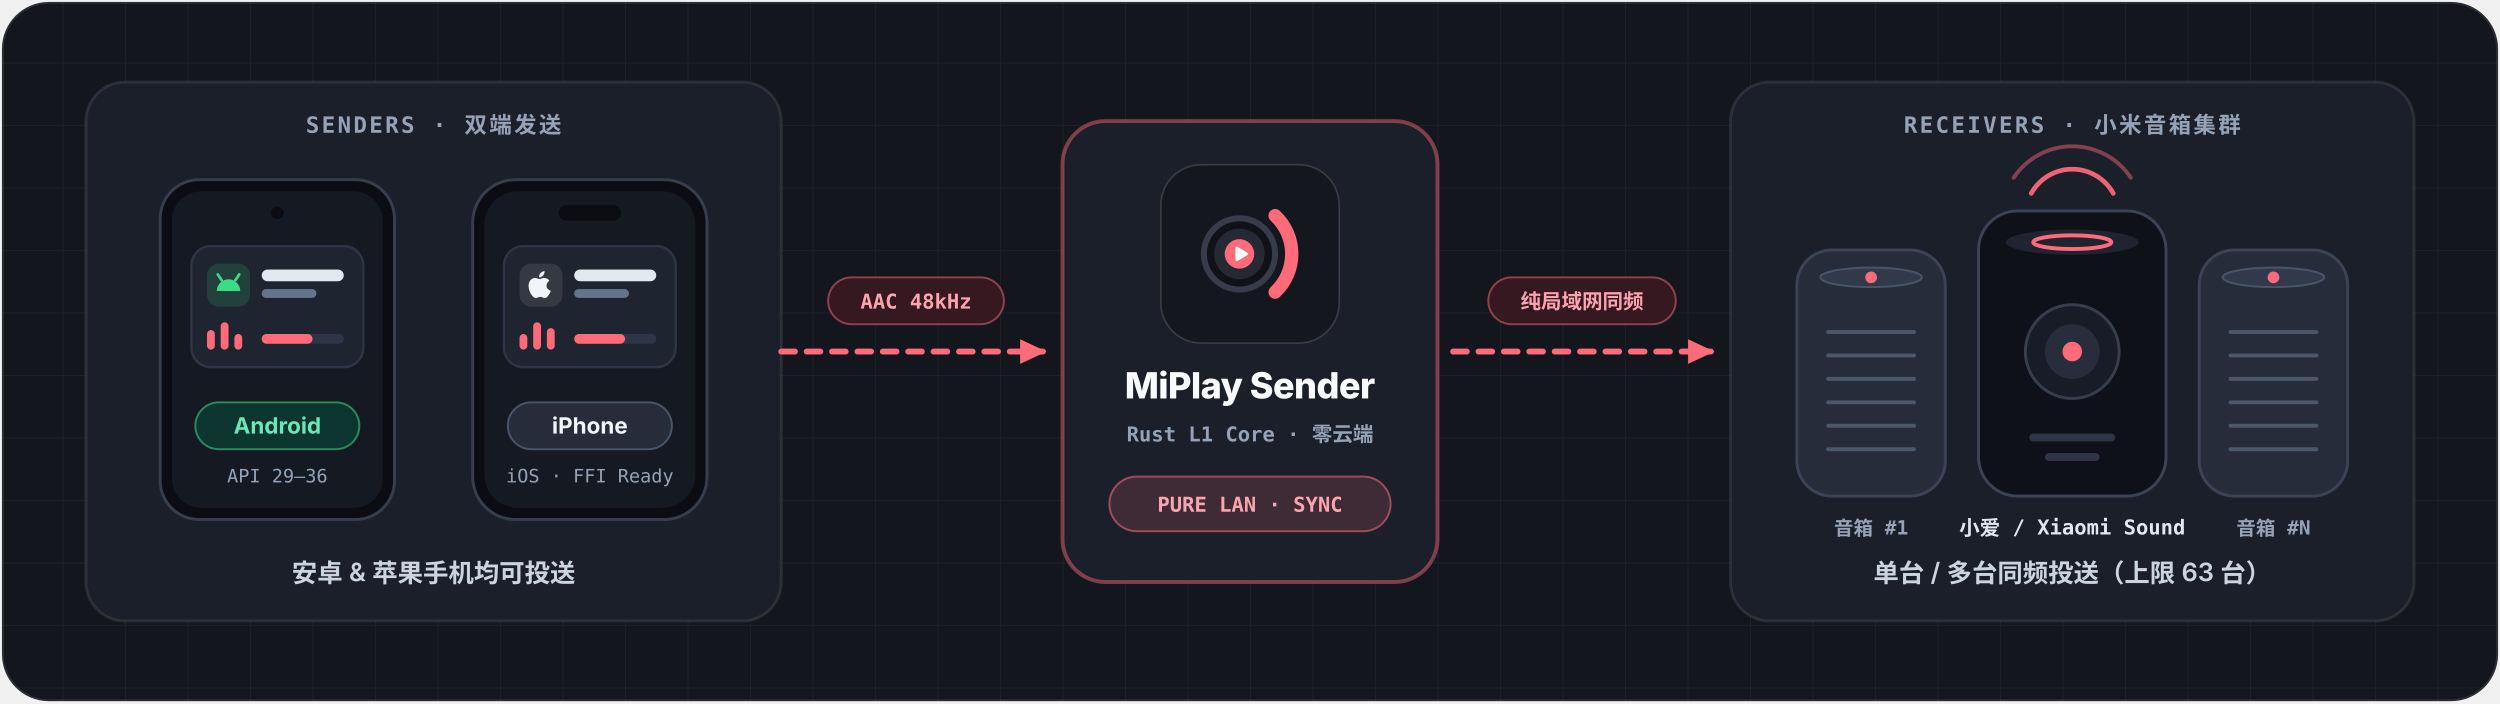
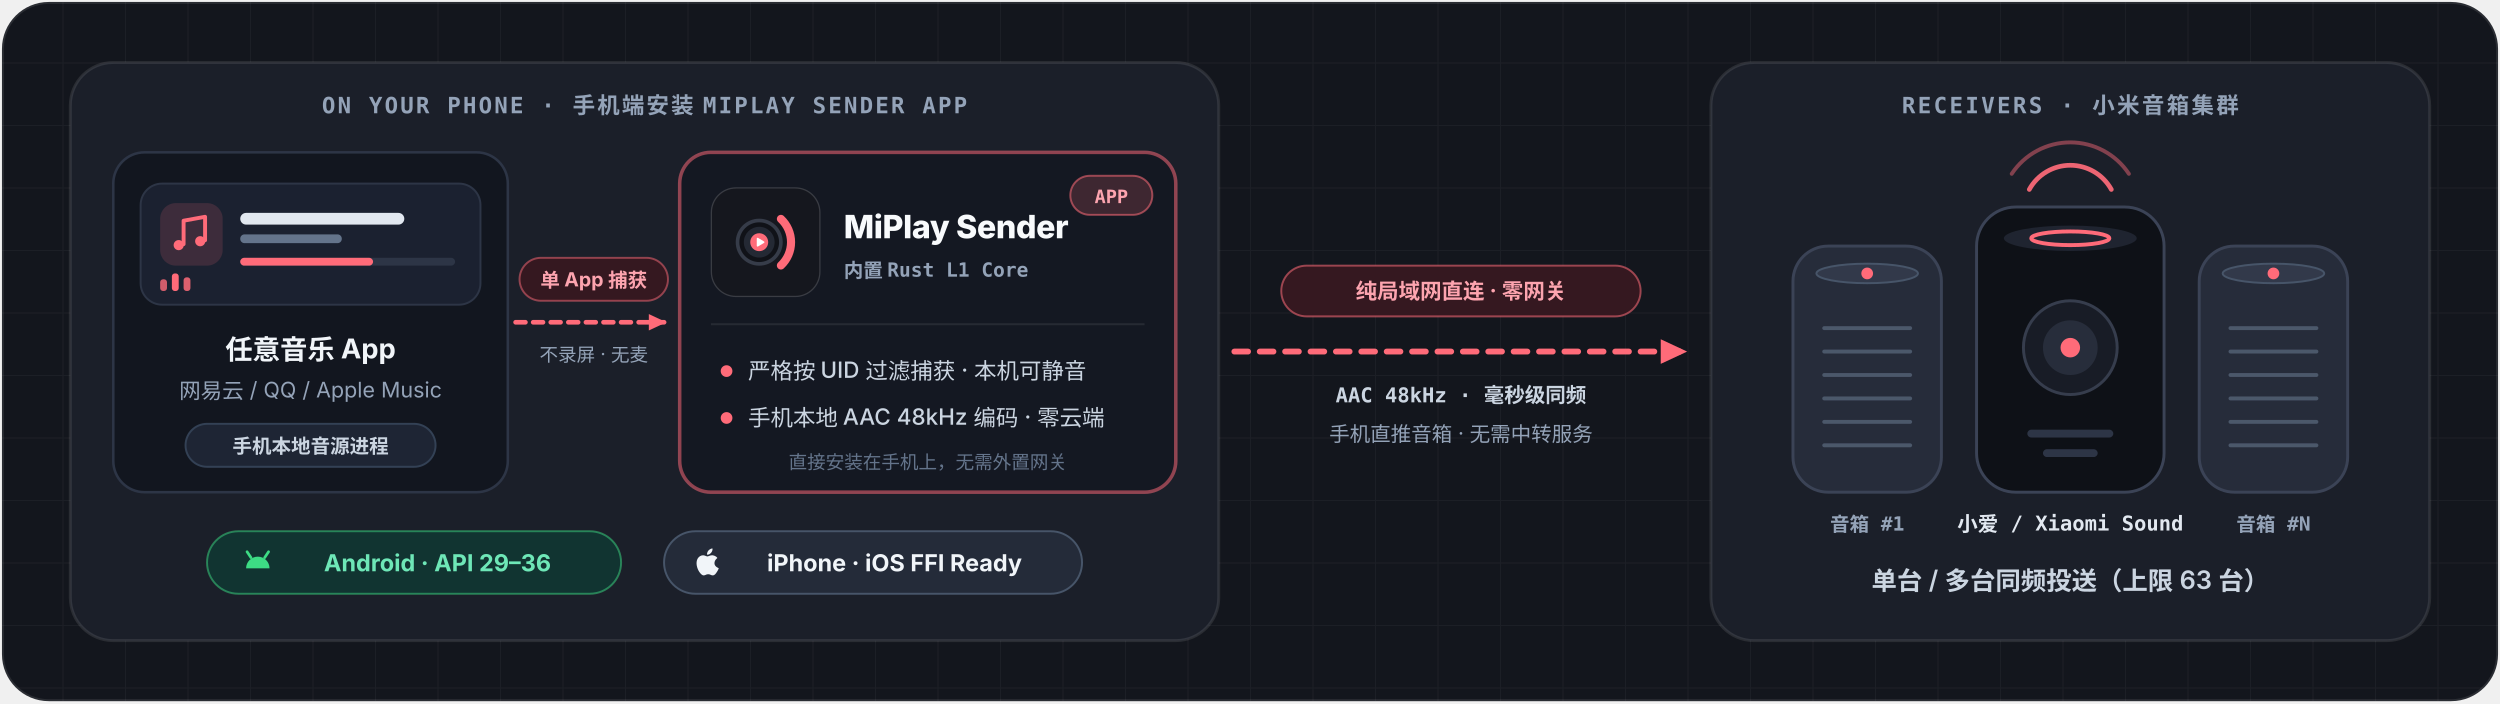
<svg xmlns="http://www.w3.org/2000/svg" viewBox="0 0 1280 360" width="1280" height="360" role="img" aria-labelledby="hb-dark-title hb-dark-desc">
  <defs>
    <pattern id="hb-grid-d" width="32" height="32" patternUnits="userSpaceOnUse">
      <path d="M 32 0 L 0 0 0 32" fill="none" stroke="#FFFFFF" stroke-opacity="0.04" stroke-width="1" />
    </pattern>
    <marker id="hb-arr-d" viewBox="0 0 10 10" refX="7.5" refY="5" markerWidth="6" markerHeight="6" orient="auto">
+       <path d="M 1 1.5 L 8.5 5 L 1 8.5 Z" fill="#FF6B79" />
+     </marker>
+     <marker id="hb-arr-sm-d" viewBox="0 0 10 10" refX="7.5" refY="5" markerWidth="5" markerHeight="5" orient="auto">
      <path d="M 1 1.5 L 8.5 5 L 1 8.5 Z" fill="#FF6B79" />
    </marker>
    <style>
      .sans { font-family: -apple-system, BlinkMacSystemFont, "SF Pro Display", "PingFang SC", "Hiragino Sans GB", "Segoe UI", sans-serif; }
      .mono { font-family: "SF Mono", ui-monospace, Menlo, Consolas, monospace; }
    </style>
  </defs>
  <rect x="1" y="1" width="1278" height="358" rx="24" fill="#13161D" stroke="#FFFFFF" stroke-opacity="0.10" stroke-width="2" />
  <rect x="1" y="1" width="1278" height="358" rx="24" fill="url(#hb-grid-d)" />
-   <rect x="44" y="42" width="356" height="276" rx="20" fill="#1B1F29" stroke="#FFFFFF" stroke-opacity="0.09" stroke-width="1.5" />
-   <text x="222" y="68" text-anchor="middle" class="mono" font-size="11.5" font-weight="700" fill="#94A3B8" letter-spacing="1.2">SENDERS · 双端发送</text>
-   <g transform="translate(82, 92)">
-     <rect x="0" y="0" width="120" height="174" rx="20" fill="#0B0D12" stroke="#363D4D" stroke-width="1.5" />
-     <rect x="6" y="6" width="108" height="162" rx="15" fill="#151922" />
-     <circle cx="60" cy="17" r="3.2" fill="#0B0D12" />
-     <rect x="16" y="34" width="88" height="62" rx="10" fill="#1E2430" stroke="#2D3546" stroke-width="1.2" />
-     <rect x="24" y="43" width="22" height="22" rx="6" fill="#3DDC84" fill-opacity="0.16" />
-     <path d="M 29 57 A 6 6 0 0 1 41 57 Z" fill="#3DDC84" />
-     <line x1="31.5" y1="51.5" x2="29.5" y2="48.5" stroke="#3DDC84" stroke-width="1.4" stroke-linecap="round" />
-     <line x1="38.5" y1="51.5" x2="40.5" y2="48.5" stroke="#3DDC84" stroke-width="1.4" stroke-linecap="round" />
-     <rect x="52" y="46" width="42" height="6" rx="3" fill="#E2E8F0" />
-     <rect x="52" y="56" width="28" height="4.5" rx="2.2" fill="#64748B" />
-     <rect x="24" y="77" width="4" height="10" rx="2" fill="#FF6B79" />
-     <rect x="31" y="73" width="4" height="14" rx="2" fill="#FF6B79" />
-     <rect x="38" y="79" width="4" height="8" rx="2" fill="#FF6B79" />
-     <rect x="52" y="79" width="42" height="5" rx="2.5" fill="#2D3546" />
-     <rect x="52" y="79" width="26" height="5" rx="2.5" fill="#FF6B79" />
-     <rect x="18" y="114" width="84" height="24" rx="12" fill="#064E3B" fill-opacity="0.55" stroke="#3DDC84" stroke-opacity="0.55" stroke-width="1" />
-     <text x="60" y="130" text-anchor="middle" class="sans" font-size="11.5" font-weight="700" fill="#6EE7B7">Android</text>
-     <text x="60" y="155" text-anchor="middle" class="mono" font-size="9.5" fill="#94A3B8">API 29–36</text>
+   <rect x="36" y="32" width="588" height="296" rx="22" fill="#1B1F29" stroke="#FFFFFF" stroke-opacity="0.10" stroke-width="1.5" />
+   <text x="330" y="58" text-anchor="middle" class="mono" font-size="11.5" font-weight="700" fill="#94A3B8" letter-spacing="1.1">ON YOUR PHONE · 手机端安装 MIPLAY SENDER APP</text>
+   <g transform="translate(58, 78)">
+     <rect x="0" y="0" width="202" height="174" rx="16" fill="#12161F" stroke="#2D3546" stroke-width="1.3" />
+     <rect x="14" y="16" width="174" height="62" rx="11" fill="#1B2130" stroke="#2D3546" stroke-width="1" />
+     <rect x="24" y="26" width="32" height="32" rx="8" fill="#FF6B79" fill-opacity="0.15" />
+     <path d="M 36 47 L 36 35 L 47 33 L 47 45" fill="none" stroke="#FF6B79" stroke-width="2" stroke-linecap="round" stroke-linejoin="round" />
+     <circle cx="33.5" cy="47.5" r="2.6" fill="#FF6B79" />
+     <circle cx="44.5" cy="45.5" r="2.6" fill="#FF6B79" />
+     <rect x="65" y="31" width="84" height="6" rx="3" fill="#E2E8F0" />
+     <rect x="65" y="42" width="52" height="4.5" rx="2.2" fill="#64748B" />
+     <rect x="65" y="54" width="110" height="4" rx="2" fill="#2D3546" />
+     <rect x="65" y="54" width="68" height="4" rx="2" fill="#FF6B79" />
+     <rect x="24" y="65" width="3.5" height="6" rx="1.5" fill="#FF6B79" opacity="0.8" />
+     <rect x="30" y="62" width="3.5" height="9" rx="1.5" fill="#FF6B79" />
+     <rect x="36" y="64" width="3.5" height="7" rx="1.5" fill="#FF6B79" opacity="0.85" />
+     <text x="101" y="106" text-anchor="middle" class="sans" font-size="14" font-weight="700" fill="#F1F5F9">任意音乐 App</text>
+     <text x="101" y="126" text-anchor="middle" class="sans" font-size="11" fill="#94A3B8">网易云 / QQ / Apple Music</text>
+     <rect x="37" y="139" width="128" height="22" rx="11" fill="#1E2534" stroke="#334155" stroke-width="1" />
+     <text x="101" y="154" text-anchor="middle" class="mono" font-size="10" font-weight="600" fill="#CBD5E1">手机本地音源进程</text>
  </g>
-   <g transform="translate(242, 92)">
-     <rect x="0" y="0" width="120" height="174" rx="22" fill="#0B0D12" stroke="#363D4D" stroke-width="1.5" />
-     <rect x="6" y="6" width="108" height="162" rx="17" fill="#151922" />
-     <rect x="44" y="13" width="32" height="8" rx="4" fill="#0B0D12" />
-     <rect x="16" y="34" width="88" height="62" rx="10" fill="#1E2430" stroke="#2D3546" stroke-width="1.2" />
-     <rect x="24" y="43" width="22" height="22" rx="6" fill="#FFFFFF" fill-opacity="0.10" />
-     <path d="M 37.8 54.4 C 37.8 52.7 39.2 51.8 39.3 51.7 C 38.5 50.5 37.2 50.4 36.8 50.3 C 35.7 50.2 34.7 50.9 34.2 50.9 C 33.7 50.9 32.8 50.3 32.0 50.3 C 30.8 50.3 29.8 51.0 29.2 52.0 C 28.0 54.1 28.9 57.2 30.1 58.9 C 30.7 59.7 31.4 60.6 32.3 60.6 C 33.2 60.6 33.5 60.0 34.6 60.0 C 35.7 60.0 36.0 60.6 36.9 60.6 C 37.9 60.6 38.5 59.7 39.0 58.9 C 39.7 57.9 40.0 57.0 40.0 56.9 C 39.9 56.9 37.8 56.1 37.8 54.4 Z" fill="#F1F5F9" />
-     <path d="M 36.1 49.0 C 36.6 48.4 36.9 47.6 36.8 46.8 C 36.1 46.8 35.2 47.3 34.7 47.9 C 34.3 48.4 33.9 49.2 34.0 50.0 C 34.8 50.1 35.6 49.6 36.1 49.0 Z" fill="#F1F5F9" />
-     <rect x="52" y="46" width="42" height="6" rx="3" fill="#E2E8F0" />
-     <rect x="52" y="56" width="28" height="4.5" rx="2.2" fill="#64748B" />
-     <rect x="24" y="79" width="4" height="8" rx="2" fill="#FF6B79" />
-     <rect x="31" y="73" width="4" height="14" rx="2" fill="#FF6B79" />
-     <rect x="38" y="76" width="4" height="11" rx="2" fill="#FF6B79" />
-     <rect x="52" y="79" width="42" height="5" rx="2.5" fill="#2D3546" />
-     <rect x="52" y="79" width="26" height="5" rx="2.5" fill="#FF6B79" />
-     <rect x="18" y="114" width="84" height="24" rx="12" fill="#262C3A" stroke="#475569" stroke-width="1" />
-     <text x="60" y="130" text-anchor="middle" class="sans" font-size="11.5" font-weight="700" fill="#F1F5F9">iPhone</text>
-     <text x="60" y="155" text-anchor="middle" class="mono" font-size="9.5" fill="#94A3B8">iOS · FFI Ready</text>
-   </g>
-   <text x="222" y="298" text-anchor="middle" class="sans" font-size="13" font-weight="600" fill="#CBD5E1">安卓 &amp; 苹果手机均可投送</text>
-   <path d="M 400 180 L 534 180" fill="none" stroke="#FF6B79" stroke-width="3" stroke-dasharray="7 6" stroke-linecap="round" marker-end="url(#hb-arr-d)" />
-   <rect x="424" y="142" width="90" height="24" rx="12" fill="#351820" stroke="#FF6B79" stroke-opacity="0.5" stroke-width="1" />
-   <text x="469" y="158" text-anchor="middle" class="mono" font-size="10.5" font-weight="700" fill="#FDA4AF">AAC 48kHz</text>
-   <path d="M 744 180 L 876 180" fill="none" stroke="#FF6B79" stroke-width="3" stroke-dasharray="7 6" stroke-linecap="round" marker-end="url(#hb-arr-d)" />
-   <rect x="762" y="142" width="96" height="24" rx="12" fill="#351820" stroke="#FF6B79" stroke-opacity="0.5" stroke-width="1" />
-   <text x="810" y="158" text-anchor="middle" class="mono" font-size="10.5" font-weight="700" fill="#FDA4AF">纯局域网同频</text>
-   <g transform="translate(544, 62)">
-     <rect x="0" y="0" width="192" height="236" rx="22" fill="#1B1F29" stroke="#FF6B79" stroke-opacity="0.45" stroke-width="2" />
-     <g transform="translate(50, 22) scale(0.1796875)">
-       <rect x="2" y="2" width="508" height="508" rx="115" fill="#15171E" stroke="#FFFFFF" stroke-opacity="0.14" stroke-width="5" />
+   <path d="M 264 165 L 340 165" fill="none" stroke="#FF6B79" stroke-width="2.4" stroke-dasharray="5 4" stroke-linecap="round" marker-end="url(#hb-arr-sm-d)" />
+   <rect x="266" y="132" width="76" height="22" rx="11" fill="#351820" stroke="#FF6B79" stroke-opacity="0.5" stroke-width="1" />
+   <text x="304" y="147" text-anchor="middle" class="sans" font-size="10" font-weight="700" fill="#FDA4AF">单 App 捕获</text>
+   <text x="304" y="185" text-anchor="middle" class="sans" font-size="9.5" fill="#94A3B8">不录屏 · 无麦</text>
+   <g transform="translate(348, 78)">
+     <rect x="0" y="0" width="254" height="174" rx="16" fill="#141822" stroke="#FF6B79" stroke-opacity="0.52" stroke-width="1.8" />
+     <rect x="200" y="12" width="42" height="20" rx="10" fill="#FF6B79" fill-opacity="0.18" stroke="#FF6B79" stroke-opacity="0.55" stroke-width="1" />
+     <text x="221" y="26" text-anchor="middle" class="mono" font-size="9.5" font-weight="700" fill="#FDA4AF">APP</text>
+     <g transform="translate(16, 18) scale(0.109375)">
+       <rect x="2" y="2" width="508" height="508" rx="115" fill="#15171E" stroke="#FFFFFF" stroke-opacity="0.16" stroke-width="6" />
      <circle cx="226" cy="256" r="110" fill="#363C49" />
      <circle cx="226" cy="256" r="93" fill="#101218" />
      <circle cx="226" cy="256" r="72" fill="#242934" />
      <circle cx="226" cy="256" r="42" fill="#FF6B79" />
      <path d="M 214.5 240.5 L 214.5 271.5 Q 214.5 279.5 222.0 275.2 L 247.0 260.3 Q 254.5 256 247.0 251.7 L 222.0 236.8 Q 214.5 232.5 214.5 240.5 Z" fill="#FFFFFF" />
      <path d="M 327.6 147.0 A 149 149 0 0 1 327.6 365.0" fill="none" stroke="#FF6B79" stroke-width="38" stroke-linecap="round" />
    </g>
-     <text x="96" y="142" text-anchor="middle" class="sans" font-size="18.5" font-weight="800" fill="#F8FAFC" letter-spacing="-0.3">MiPlay Sender</text>
-     <text x="96" y="164" text-anchor="middle" class="mono" font-size="10.5" font-weight="600" fill="#94A3B8">Rust L1 Core · 零云端</text>
-     <rect x="24" y="182" width="144" height="28" rx="14" fill="#FF6B79" fill-opacity="0.16" stroke="#FF6B79" stroke-opacity="0.55" stroke-width="1" />
-     <text x="96" y="200" text-anchor="middle" class="mono" font-size="10.5" font-weight="700" fill="#FDA4AF">PURE LAN · SYNC</text>
+     <text x="84" y="44" class="sans" font-size="16.5" font-weight="800" fill="#F8FAFC" letter-spacing="-0.2">MiPlay Sender</text>
+     <text x="84" y="64" class="mono" font-size="10" font-weight="600" fill="#94A3B8">内置 Rust L1 Core</text>
+     <line x1="16" y1="88" x2="238" y2="88" stroke="#FFFFFF" stroke-opacity="0.08" stroke-width="1" />
+     <circle cx="24" cy="112" r="3" fill="#FF6B79" />
+     <text x="35" y="116" class="sans" font-size="11.5" font-weight="500" fill="#CBD5E1">严格按 UID 过滤捕获 · 本机可静音</text>
+     <circle cx="24" cy="136" r="3" fill="#FF6B79" />
+     <text x="35" y="140" class="sans" font-size="11.5" font-weight="500" fill="#CBD5E1">手机本地 AAC 48kHz 编码 · 零云端</text>
+     <text x="127" y="162" text-anchor="middle" class="mono" font-size="9.5" fill="#64748B">直接安装在手机上，无需外置网关</text>
  </g>
-   <rect x="886" y="42" width="350" height="276" rx="20" fill="#1B1F29" stroke="#FFFFFF" stroke-opacity="0.09" stroke-width="1.5" />
-   <text x="1061" y="68" text-anchor="middle" class="mono" font-size="11.5" font-weight="700" fill="#94A3B8" letter-spacing="1.2">RECEIVERS · 小米音箱集群</text>
-   <g transform="translate(920, 128)">
+   <g transform="translate(106, 272)">
+     <rect x="0" y="0" width="212" height="32" rx="16" fill="#064E3B" fill-opacity="0.45" stroke="#3DDC84" stroke-opacity="0.50" stroke-width="1" />
+     <path d="M 20 19 A 6 6 0 0 1 32 19 Z" fill="#3DDC84" />
+     <line x1="22.5" y1="13.5" x2="20.5" y2="10.5" stroke="#3DDC84" stroke-width="1.4" stroke-linecap="round" />
+     <line x1="29.5" y1="13.5" x2="31.5" y2="10.5" stroke="#3DDC84" stroke-width="1.4" stroke-linecap="round" />
+     <text x="118" y="20.5" text-anchor="middle" class="sans" font-size="12" font-weight="700" fill="#6EE7B7">Android · API 29–36</text>
+     <rect x="234" y="0" width="214" height="32" rx="16" fill="#242B39" stroke="#475569" stroke-width="1" />
+     <path d="M 259.8 16.4 C 259.8 14.7 261.2 13.8 261.3 13.7 C 260.5 12.5 259.2 12.4 258.8 12.3 C 257.7 12.2 256.7 12.9 256.2 12.9 C 255.7 12.9 254.8 12.3 254.0 12.3 C 252.8 12.3 251.8 13.0 251.2 14.0 C 250.0 16.1 250.9 19.2 252.1 20.9 C 252.7 21.7 253.4 22.6 254.3 22.6 C 255.2 22.6 255.5 22.0 256.6 22.0 C 257.7 22.0 258.0 22.6 258.9 22.6 C 259.9 22.6 260.5 21.7 261.0 20.9 C 261.7 19.9 262.0 19.0 262.0 18.9 C 261.9 18.9 259.8 18.1 259.8 16.4 Z" fill="#F1F5F9" />
+     <path d="M 258.1 11.0 C 258.6 10.4 258.9 9.6 258.8 8.8 C 258.1 8.8 257.2 9.3 256.7 9.9 C 256.3 10.4 255.9 11.2 256.0 12.0 C 256.8 12.1 257.6 11.6 258.1 11.0 Z" fill="#F1F5F9" />
+     <text x="352" y="20.5" text-anchor="middle" class="sans" font-size="12" font-weight="700" fill="#F1F5F9">iPhone · iOS FFI Ready</text>
+   </g>
+   <path d="M 632 180 L 862 180" fill="none" stroke="#FF6B79" stroke-width="3" stroke-dasharray="7 6" stroke-linecap="round" marker-end="url(#hb-arr-d)" />
+   <rect x="656" y="136" width="184" height="26" rx="13" fill="#351820" stroke="#FF6B79" stroke-opacity="0.55" stroke-width="1" />
+   <text x="748" y="153" text-anchor="middle" class="sans" font-size="11" font-weight="700" fill="#FDA4AF">纯局域网直连 · 零网关</text>
+   <text x="748" y="206" text-anchor="middle" class="mono" font-size="10.5" font-weight="600" fill="#CBD5E1">AAC 48kHz · 毫秒级同频</text>
+   <text x="748" y="226" text-anchor="middle" class="sans" font-size="10.5" fill="#94A3B8">手机直推音箱 · 无需中转服务</text>
+   <rect x="876" y="32" width="368" height="296" rx="22" fill="#1B1F29" stroke="#FFFFFF" stroke-opacity="0.10" stroke-width="1.5" />
+   <text x="1060" y="58" text-anchor="middle" class="mono" font-size="11.5" font-weight="700" fill="#94A3B8" letter-spacing="1.2">RECEIVERS · 小米音箱集群</text>
+   <g transform="translate(918, 126)">
    <rect x="0" y="0" width="76" height="126" rx="18" fill="#262C3A" stroke="#3B4356" stroke-width="1.5" />
    <ellipse cx="38" cy="14" rx="26" ry="5" fill="#32394A" stroke="#475569" stroke-width="1" />
    <circle cx="38" cy="14" r="3" fill="#FF6B79" />
    <line x1="16" y1="42" x2="60" y2="42" stroke="#64748B" stroke-width="2" stroke-linecap="round" opacity="0.6" />
    <line x1="16" y1="54" x2="60" y2="54" stroke="#64748B" stroke-width="2" stroke-linecap="round" opacity="0.6" />
    <line x1="16" y1="66" x2="60" y2="66" stroke="#64748B" stroke-width="2" stroke-linecap="round" opacity="0.6" />
    <line x1="16" y1="78" x2="60" y2="78" stroke="#64748B" stroke-width="2" stroke-linecap="round" opacity="0.6" />
    <line x1="16" y1="90" x2="60" y2="90" stroke="#64748B" stroke-width="2" stroke-linecap="round" opacity="0.6" />
    <line x1="16" y1="102" x2="60" y2="102" stroke="#64748B" stroke-width="2" stroke-linecap="round" opacity="0.6" />
    <text x="38" y="146" text-anchor="middle" class="mono" font-size="10" font-weight="600" fill="#94A3B8">音箱 #1</text>
  </g>
-   <g transform="translate(1013, 108)">
+   <g transform="translate(1012, 106)">
    <rect x="0" y="0" width="96" height="146" rx="20" fill="#0E1117" stroke="#3B4356" stroke-width="1.5" />
    <ellipse cx="48" cy="16" rx="34" ry="6.5" fill="#1F2430" />
    <ellipse cx="48" cy="16" rx="20" ry="3.5" fill="none" stroke="#FF6B79" stroke-width="2" />
    <circle cx="48" cy="72" r="24" fill="#181C26" stroke="#363D4D" stroke-width="1.5" />
    <circle cx="48" cy="72" r="14" fill="#272D3B" />
    <circle cx="48" cy="72" r="5" fill="#FF6B79" />
    <rect x="26" y="114" width="44" height="4" rx="2" fill="#2D3546" />
    <rect x="34" y="124" width="28" height="4" rx="2" fill="#2D3546" />
    <text x="48" y="166" text-anchor="middle" class="mono" font-size="10.5" font-weight="700" fill="#E2E8F0">小爱 / Xiaomi Sound</text>
  </g>
-   <g transform="translate(1126, 128)">
+   <g transform="translate(1126, 126)">
    <rect x="0" y="0" width="76" height="126" rx="18" fill="#262C3A" stroke="#3B4356" stroke-width="1.5" />
    <ellipse cx="38" cy="14" rx="26" ry="5" fill="#32394A" stroke="#475569" stroke-width="1" />
    <circle cx="38" cy="14" r="3" fill="#FF6B79" />
    <line x1="16" y1="42" x2="60" y2="42" stroke="#64748B" stroke-width="2" stroke-linecap="round" opacity="0.6" />
    <line x1="16" y1="54" x2="60" y2="54" stroke="#64748B" stroke-width="2" stroke-linecap="round" opacity="0.6" />
    <line x1="16" y1="66" x2="60" y2="66" stroke="#64748B" stroke-width="2" stroke-linecap="round" opacity="0.6" />
    <line x1="16" y1="78" x2="60" y2="78" stroke="#64748B" stroke-width="2" stroke-linecap="round" opacity="0.6" />
    <line x1="16" y1="90" x2="60" y2="90" stroke="#64748B" stroke-width="2" stroke-linecap="round" opacity="0.6" />
    <line x1="16" y1="102" x2="60" y2="102" stroke="#64748B" stroke-width="2" stroke-linecap="round" opacity="0.6" />
    <text x="38" y="146" text-anchor="middle" class="mono" font-size="10" font-weight="600" fill="#94A3B8">音箱 #N</text>
  </g>
-   <path d="M 1040 99 A 24 24 0 0 1 1082 99" fill="none" stroke="#FF6B79" stroke-width="2.4" stroke-linecap="round" opacity="0.92" />
-   <path d="M 1031 91 A 36 36 0 0 1 1091 91" fill="none" stroke="#FF6B79" stroke-width="2" stroke-linecap="round" opacity="0.45" />
-   <text x="1061" y="298" text-anchor="middle" class="sans" font-size="13" font-weight="600" fill="#CBD5E1">单台 / 多台同频投送（上限 63 台）</text>
+   <path d="M 1039 97 A 24 24 0 0 1 1081 97" fill="none" stroke="#FF6B79" stroke-width="2.4" stroke-linecap="round" opacity="0.92" />
+   <path d="M 1030 89 A 36 36 0 0 1 1090 89" fill="none" stroke="#FF6B79" stroke-width="2" stroke-linecap="round" opacity="0.45" />
+   <text x="1060" y="302" text-anchor="middle" class="sans" font-size="13" font-weight="600" fill="#CBD5E1">单台 / 多台同频投送（上限 63 台）</text>
</svg>
